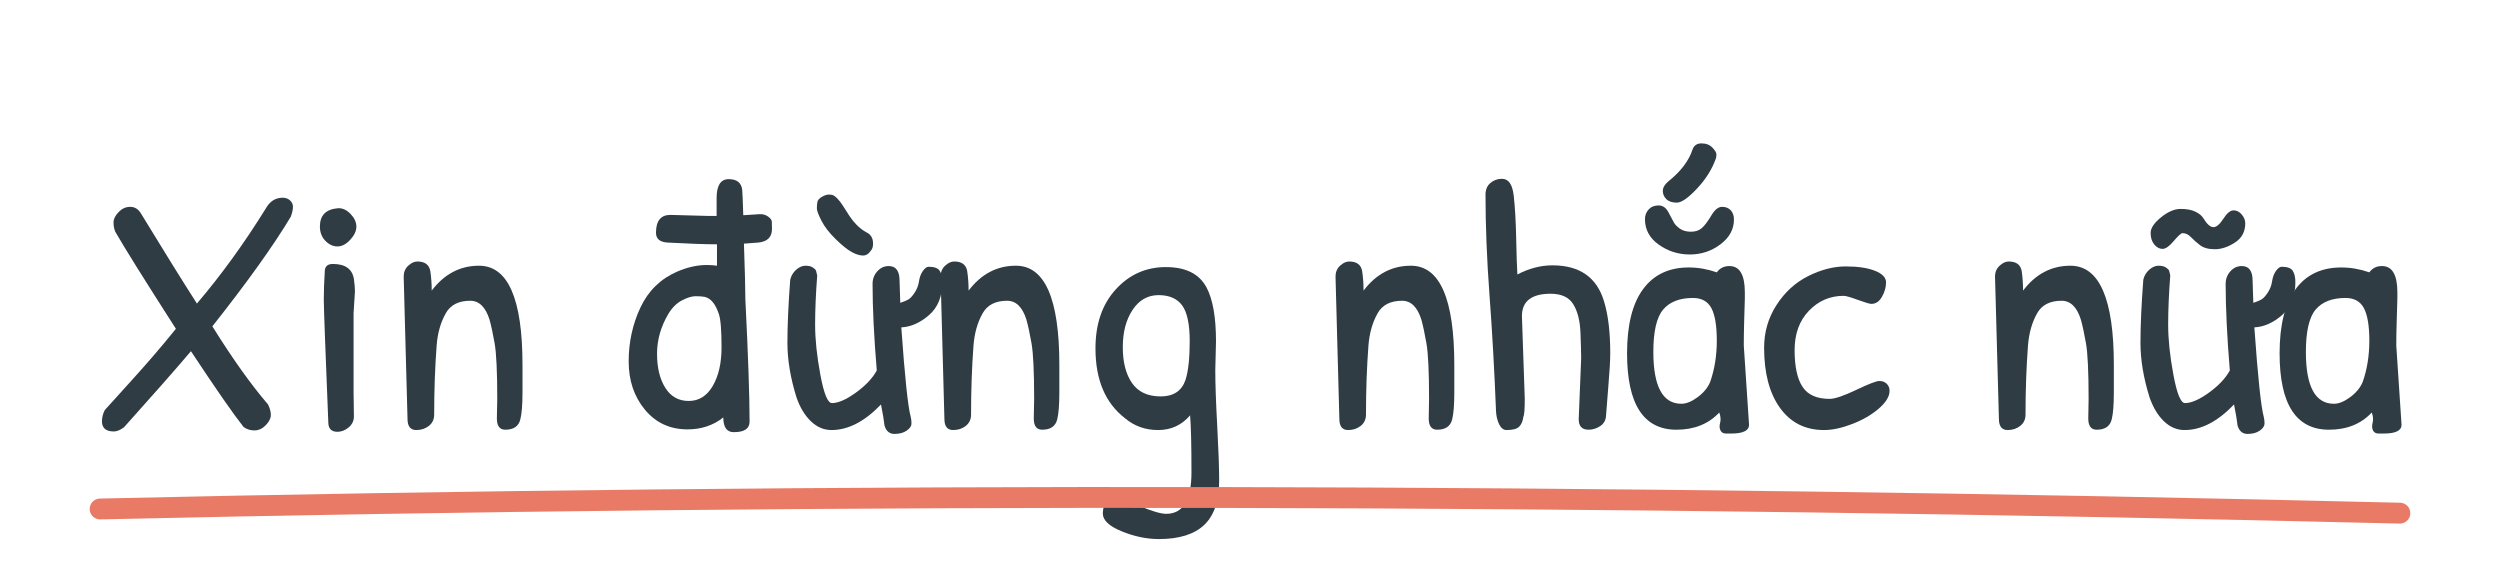
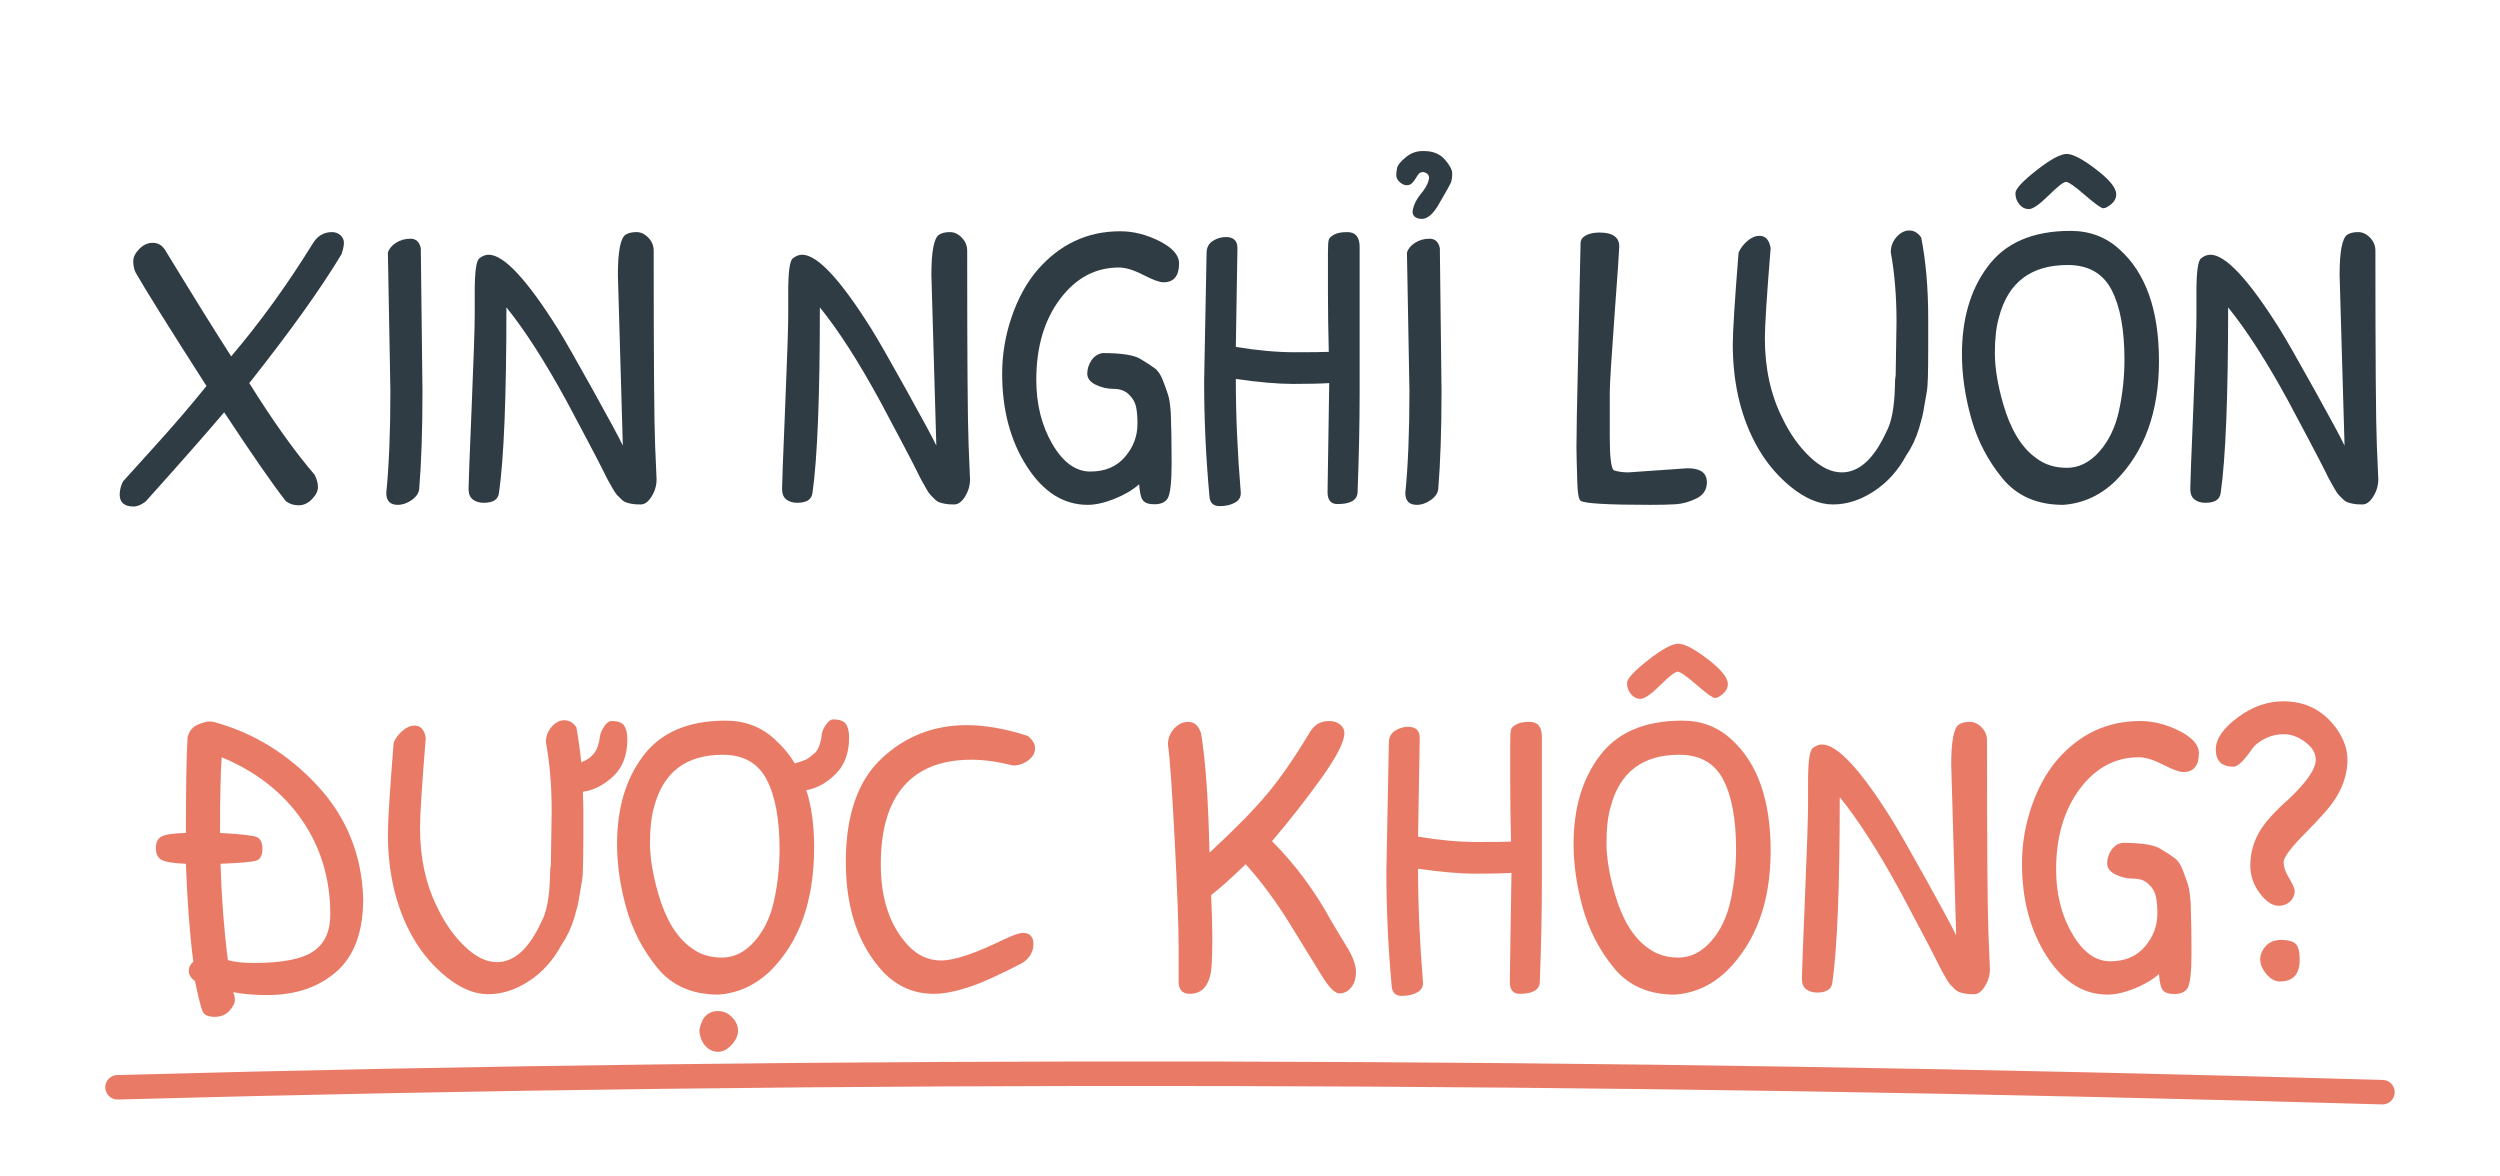
- <svg xmlns="http://www.w3.org/2000/svg" viewBox="0 0 599.24 140" role="img" aria-label="Xin đừng nhắc nữa">
+ <svg xmlns="http://www.w3.org/2000/svg" viewBox="0 0 510.45 240" role="img" aria-label="XIN NGHỈ LUÔN ĐƯỢC KHÔNG?">
  <path d="M27.29 103.42Q24.44 103.42 24.44 100.98Q24.44 99.64 25.11 98.3Q25.78 97.54 31.53 91.2Q37.29 84.86 42.16 78.81Q30.74 61.0 27.63 55.54Q27.21 54.53 27.21 53.31Q27.21 52.1 28.43 50.84Q29.64 49.58 31.2 49.58Q32.75 49.58 33.68 51.0Q42.08 64.78 47.2 72.76Q55.94 62.51 63.75 49.91Q65.18 47.39 67.78 47.39Q68.79 47.39 69.5 48.02Q70.22 48.65 70.22 49.58Q70.22 50.5 69.71 51.93Q63.41 62.43 50.9 78.22Q58.12 89.81 64.25 96.95Q64.92 98.3 64.92 99.47Q64.92 100.65 63.71 101.91Q62.49 103.17 60.98 103.17Q59.46 103.17 58.37 102.33Q54.59 97.54 45.77 84.18Q40.14 90.82 29.73 102.41Q28.38 103.42 27.29 103.42Z" fill="#2F3C44" />
-   <path d="M81.22 49.91Q82.73 49.91 84.08 51.34Q85.42 52.77 85.42 54.32Q85.42 55.88 83.95 57.47Q82.48 59.07 80.88 59.07Q79.29 59.07 77.99 57.72Q76.68 56.38 76.68 54.28Q76.68 50.25 81.05 49.91Q81.14 49.91 81.22 49.91ZM84.75 93.93 84.83 99.81Q84.83 101.4 83.57 102.45Q82.31 103.5 80.88 103.5Q78.78 103.5 78.7 101.4Q77.61 74.61 77.61 71.75Q77.61 68.9 77.86 64.78Q78.03 63.27 79.79 63.27Q84.24 63.27 84.83 66.88Q85.08 68.73 85.08 69.82L84.75 75.11Z" fill="#2F3C44" />
-   <path d="M97.68 100.4 96.76 66.29Q96.76 64.7 97.85 63.69Q98.94 62.68 100.04 62.68Q102.72 62.68 103.14 64.95Q103.48 67.22 103.48 69.65Q108.02 63.69 114.82 63.69Q125.24 63.69 125.24 87.46Q125.24 89.64 125.24 94.05Q125.24 98.46 124.73 100.48Q124.14 103.0 121.12 103.0Q119.1 103.0 119.1 100.31L119.19 95.61Q119.19 85.86 118.56 82.29Q117.93 78.72 117.34 76.62Q115.91 72.09 112.72 72.09Q108.52 72.09 106.84 75.11Q104.99 78.39 104.66 82.84Q104.07 90.65 104.07 99.39Q104.07 101.07 102.81 102.08Q101.55 103.08 99.78 103.08Q97.68 103.08 97.68 100.4Z" fill="#2F3C44" />
-   <path d="M160.68 51.51 169.84 51.76Q170.85 51.76 171.77 51.76V47.48Q171.77 42.94 174.67 42.94Q177.57 42.94 177.9 45.46Q177.99 46.22 178.16 51.59L182.02 51.34Q183.2 51.26 184.08 51.89Q184.96 52.52 185.0 53.1Q185.04 53.69 185.04 54.87Q185.04 57.81 181.77 58.14L178.32 58.4Q178.66 68.14 178.66 71.75Q179.67 91.91 179.67 101.07Q179.67 103.59 175.89 103.59Q173.37 103.59 173.37 100.06Q169.76 102.92 164.8 102.92Q158.5 102.92 154.59 98.21Q150.69 93.51 150.69 86.62Q150.69 79.73 153.5 73.73Q156.32 67.72 162.28 65.12Q165.98 63.52 169.42 63.52Q170.68 63.52 171.86 63.69V58.56Q167.74 58.56 160.01 58.14Q157.24 57.98 157.24 55.79Q157.24 51.51 160.68 51.51ZM172.95 83.26Q172.95 76.96 172.28 75.2Q171.1 71.67 168.92 71.16Q168.08 71.0 166.73 71.0Q165.39 71.0 163.46 72.0Q161.52 73.01 160.18 75.28Q157.49 79.82 157.49 84.81Q157.49 89.81 159.47 92.96Q161.44 96.11 165.09 96.11Q168.75 96.11 170.85 92.5Q172.95 88.89 172.95 83.26Z" fill="#2F3C44" />
-   <path d="M199.49 46.72Q200.75 47.06 202.94 50.71Q205.12 54.36 207.72 55.71Q209.07 56.38 209.24 57.89Q209.4 59.4 208.73 60.08Q207.98 61.25 206.84 61.25Q205.71 61.25 204.15 60.41Q202.6 59.57 200.29 57.3Q197.98 55.04 196.89 52.89Q195.8 50.75 195.8 49.95Q195.8 49.16 195.92 48.44Q196.05 47.73 197.01 47.18Q197.98 46.64 198.57 46.64Q199.16 46.64 199.49 46.72ZM225.87 67.64Q225.87 72.76 222.68 75.53Q219.48 78.3 216.04 78.47Q217.3 96.36 218.31 99.98Q218.48 100.65 218.48 101.53Q218.48 102.41 217.34 103.21Q216.21 104.01 214.4 104.01Q212.6 104.01 212.01 101.99Q211.84 100.31 211.17 96.95Q205.29 103.08 199.32 103.08Q196.55 103.08 194.37 100.98Q192.18 98.88 190.92 95.27Q188.74 88.3 188.74 82.17Q188.74 76.04 189.41 67.05Q189.75 65.62 190.84 64.65Q191.93 63.69 193.07 63.69Q194.2 63.69 194.83 64.11Q195.46 64.53 195.59 64.86Q195.71 65.2 195.88 66.04Q195.38 72.59 195.38 77.84Q195.38 83.09 196.64 89.85Q197.9 96.62 199.41 96.62Q201.68 96.62 205.16 94.1Q208.65 91.58 210.16 88.8Q209.15 76.71 209.15 68.06Q209.15 66.29 210.29 65.03Q211.42 63.77 213.02 63.77Q215.62 63.77 215.62 67.3Q215.62 68.39 215.79 72.59Q217.05 72.17 217.72 71.79Q218.39 71.42 219.23 70.16Q220.07 68.9 220.28 67.43Q220.49 65.96 221.21 64.95Q221.92 63.94 222.59 63.94Q224.61 63.94 225.24 64.91Q225.87 65.87 225.87 67.64Z" fill="#2F3C44" />
-   <path d="M226.37 100.4 225.45 66.29Q225.45 64.7 226.54 63.69Q227.63 62.68 228.72 62.68Q231.41 62.68 231.83 64.95Q232.17 67.22 232.17 69.65Q236.7 63.69 243.51 63.69Q253.92 63.69 253.92 87.46Q253.92 89.64 253.92 94.05Q253.92 98.46 253.42 100.48Q252.83 103.0 249.81 103.0Q247.79 103.0 247.79 100.31L247.88 95.61Q247.88 85.86 247.25 82.29Q246.62 78.72 246.03 76.62Q244.6 72.09 241.41 72.09Q237.21 72.09 235.53 75.11Q233.68 78.39 233.34 82.84Q232.76 90.65 232.76 99.39Q232.76 101.07 231.5 102.08Q230.24 103.08 228.47 103.08Q226.37 103.08 226.37 100.4Z" fill="#2F3C44" />
-   <path d="M285.26 99.56Q282.23 103.08 277.61 103.08Q272.99 103.08 269.63 100.23Q262.58 94.77 262.58 83.51Q262.58 74.69 267.45 69.36Q272.32 64.02 279.46 64.02Q286.6 64.02 289.2 68.9Q291.47 73.18 291.47 81.83L291.3 88.72Q291.3 93.59 291.77 102.2Q292.23 110.81 292.23 115.18Q292.23 122.4 288.66 125.81Q285.09 129.21 277.78 129.21Q273.41 129.21 268.88 127.36Q264.34 125.51 264.34 123.08Q264.34 121.31 265.31 120.39Q266.27 119.46 267.53 119.46Q268.79 119.46 273.2 121.31Q277.61 123.16 279.54 123.16Q285.59 123.16 285.59 113.25Q285.59 103.34 285.26 99.56ZM284.16 91.07Q285.17 87.88 285.17 81.79Q285.17 75.7 283.37 73.22Q281.56 70.74 277.7 70.74Q273.83 70.74 271.48 74.27Q269.13 77.8 269.13 83.22Q269.13 88.64 271.35 91.83Q273.58 95.02 278.2 95.02Q282.82 95.02 284.16 91.07Z" fill="#2F3C44" />
-   <path d="M321.04 100.4 320.12 66.29Q320.12 64.7 321.21 63.69Q322.3 62.68 323.39 62.68Q326.08 62.68 326.5 64.95Q326.84 67.22 326.84 69.65Q331.37 63.69 338.18 63.69Q348.59 63.69 348.59 87.46Q348.59 89.64 348.59 94.05Q348.59 98.46 348.09 100.48Q347.5 103.0 344.48 103.0Q342.46 103.0 342.46 100.31L342.54 95.61Q342.54 85.86 341.91 82.29Q341.28 78.72 340.7 76.62Q339.27 72.09 336.08 72.09Q331.88 72.09 330.2 75.11Q328.35 78.39 328.01 82.84Q327.42 90.65 327.42 99.39Q327.42 101.07 326.16 102.08Q324.9 103.08 323.14 103.08Q321.04 103.08 321.04 100.4Z" fill="#2F3C44" />
-   <path d="M364.8 75.78 365.48 95.61Q365.48 99.3 365.14 99.89Q364.97 101.4 364.17 102.24Q363.38 103.08 361.11 103.08Q360.02 103.08 359.34 101.7Q358.67 100.31 358.59 98.55Q358.0 83.76 357.03 70.79Q356.07 57.81 356.07 46.64Q356.07 44.87 357.24 43.86Q358.42 42.86 360.02 42.86Q362.37 42.86 362.83 46.89Q363.29 50.92 363.42 56.97Q363.54 63.02 363.71 65.79Q367.91 63.6 372.11 63.6Q381.86 63.6 384.46 72.17Q385.97 77.04 385.97 84.69Q385.97 87.21 385.51 92.63Q385.05 98.04 384.96 99.64Q384.88 101.24 383.58 102.12Q382.28 103.0 380.76 103.0Q378.41 103.0 378.41 100.48L379.0 85.86Q379.0 84.02 378.83 79.73Q378.66 75.45 377.11 72.93Q375.56 70.41 371.69 70.41Q364.8 70.41 364.8 75.78Z" fill="#2F3C44" />
-   <path d="M405.71 35.8Q406.22 34.37 407.85 34.37Q409.49 34.37 410.46 35.38Q411.42 36.39 411.42 37.02Q411.42 37.65 411.26 38.07Q409.91 41.85 406.76 45.21Q403.61 48.57 401.93 48.57Q400.25 48.57 399.41 47.73Q398.57 46.89 398.57 45.75Q398.57 44.62 399.83 43.53Q404.37 39.92 405.71 35.8ZM415.62 52.6Q415.62 56.13 412.39 58.56Q409.16 61.0 405.04 61.0Q400.92 61.0 397.61 58.65Q394.29 56.3 394.29 52.52Q394.29 51.17 395.17 50.21Q396.05 49.24 397.56 49.24Q399.08 49.24 399.96 50.96Q400.84 52.68 401.26 53.4Q401.68 54.11 402.69 54.83Q403.7 55.54 405.33 55.54Q406.97 55.54 407.98 54.62Q408.99 53.69 410.21 51.63Q411.42 49.58 412.77 49.58Q414.11 49.58 414.87 50.42Q415.62 51.26 415.62 52.6ZM414.53 63.77Q418.23 63.77 418.23 70.07Q418.23 70.74 418.23 71.5L418.06 77.38Q417.98 80.15 417.98 82.84L419.24 101.82Q419.24 103.92 414.95 103.92Q414.7 103.92 413.73 103.92Q412.77 103.92 412.39 103.17Q412.01 102.41 412.31 101.32Q412.6 100.23 412.1 98.88Q408.23 103.0 401.85 103.0Q390.0 103.0 390.0 84.69Q390.0 74.52 393.83 69.32Q397.65 64.11 404.79 64.11Q408.15 64.11 411.51 65.28Q412.6 63.77 414.53 63.77ZM405.8 71.42Q401.01 71.42 398.66 74.19Q396.3 76.96 396.3 84.35Q396.3 96.78 403.02 96.78Q404.79 96.78 406.93 95.19Q409.07 93.59 409.91 91.58Q411.51 87.04 411.51 81.66Q411.51 76.29 410.21 73.85Q408.9 71.42 405.8 71.42Z" fill="#2F3C44" />
-   <path d="M448.55 72.84Q447.96 72.84 445.32 71.88Q442.67 70.91 441.92 70.91Q437.04 70.91 433.6 74.48Q430.16 78.05 430.16 83.93Q430.16 89.81 432.05 92.71Q433.94 95.61 438.56 95.61Q440.4 95.61 444.9 93.47Q449.39 91.32 450.48 91.32Q451.58 91.32 452.25 92.0Q452.92 92.67 452.92 93.68Q452.92 95.69 450.36 97.92Q447.8 100.14 444.02 101.61Q440.24 103.08 437.21 103.08Q430.49 103.08 426.67 97.79Q422.85 92.5 422.85 83.34Q422.85 77.72 425.83 73.1Q428.81 68.48 433.43 66.17Q438.05 63.86 442.42 63.86Q446.79 63.86 449.43 64.91Q452.08 65.96 452.08 67.68Q452.08 69.4 451.11 71.12Q450.15 72.84 448.55 72.84Z" fill="#2F3C44" />
-   <path d="M479.13 100.4 478.2 66.29Q478.2 64.7 479.3 63.69Q480.39 62.68 481.48 62.68Q484.17 62.68 484.59 64.95Q484.92 67.22 484.92 69.65Q489.46 63.69 496.26 63.69Q506.68 63.69 506.68 87.46Q506.68 89.64 506.68 94.05Q506.68 98.46 506.18 100.48Q505.59 103.0 502.56 103.0Q500.55 103.0 500.55 100.31L500.63 95.61Q500.63 85.86 500.0 82.29Q499.37 78.72 498.78 76.62Q497.36 72.09 494.16 72.09Q489.96 72.09 488.28 75.11Q486.44 78.39 486.1 82.84Q485.51 90.65 485.51 99.39Q485.51 101.07 484.25 102.08Q482.99 103.08 481.23 103.08Q479.13 103.08 479.13 100.4Z" fill="#2F3C44" />
-   <path d="M528.1 52.26Q529.44 54.45 530.54 54.45Q531.63 54.45 532.93 52.43Q534.23 50.42 535.37 50.42Q536.5 50.42 537.34 51.42Q538.18 52.43 538.18 53.52Q538.18 56.55 535.7 58.14Q533.22 59.74 530.91 59.74Q528.6 59.74 527.34 58.77Q526.08 57.81 525.16 56.84Q524.24 55.88 523.14 55.88Q522.64 55.88 521.04 57.77Q519.45 59.66 518.36 59.66Q517.26 59.66 516.38 58.61Q515.5 57.56 515.5 55.83Q515.5 54.11 517.98 52.1Q520.46 50.08 522.68 50.08Q524.91 50.08 526.25 50.75Q527.6 51.42 528.1 52.26ZM550.19 67.64Q550.19 72.76 547.0 75.53Q543.81 78.3 540.36 78.47Q541.62 96.36 542.63 99.98Q542.8 100.65 542.8 101.53Q542.8 102.41 541.67 103.21Q540.53 104.01 538.73 104.01Q536.92 104.01 536.33 101.99Q536.16 100.31 535.49 96.95Q529.61 103.08 523.65 103.08Q520.88 103.08 518.69 100.98Q516.51 98.88 515.25 95.27Q513.06 88.3 513.06 82.17Q513.06 76.04 513.74 67.05Q514.07 65.62 515.16 64.65Q516.26 63.69 517.39 63.69Q518.52 63.69 519.15 64.11Q519.78 64.53 519.91 64.86Q520.04 65.2 520.2 66.04Q519.7 72.59 519.7 77.84Q519.7 83.09 520.96 89.85Q522.22 96.62 523.73 96.62Q526.0 96.62 529.49 94.1Q532.97 91.58 534.48 88.8Q533.48 76.71 533.48 68.06Q533.48 66.29 534.61 65.03Q535.74 63.77 537.34 63.77Q539.94 63.77 539.94 67.3Q539.94 68.39 540.11 72.59Q541.37 72.17 542.04 71.79Q542.72 71.42 543.56 70.16Q544.4 68.9 544.61 67.43Q544.82 65.96 545.53 64.95Q546.24 63.94 546.92 63.94Q548.93 63.94 549.56 64.91Q550.19 65.87 550.19 67.64Z" fill="#2F3C44" />
-   <path d="M570.94 63.77Q574.64 63.77 574.64 70.07Q574.64 70.74 574.64 71.5L574.47 77.38Q574.38 80.15 574.38 82.84L575.64 101.82Q575.64 103.92 571.36 103.92Q571.11 103.92 570.14 103.92Q569.18 103.92 568.8 103.17Q568.42 102.41 568.71 101.32Q569.01 100.23 568.5 98.88Q564.64 103.0 558.26 103.0Q546.41 103.0 546.41 84.69Q546.41 74.52 550.23 69.32Q554.06 64.11 561.2 64.11Q564.56 64.11 567.92 65.28Q569.01 63.77 570.94 63.77ZM562.2 71.42Q557.42 71.42 555.06 74.19Q552.71 76.96 552.71 84.35Q552.71 96.78 559.43 96.78Q561.2 96.78 563.34 95.19Q565.48 93.59 566.32 91.58Q567.92 87.04 567.92 81.66Q567.92 76.29 566.61 73.85Q565.31 71.42 562.2 71.42Z" fill="#2F3C44" />
-   <path d="M24 122 Q287.64 116 575.24 123" fill="none" stroke="#E97A66" stroke-width="5" stroke-linecap="round" />
+   <path d="M85.92 50.67Q86.01 60.41 86.26 79.82Q86.26 91.66 85.59 99.89Q85.42 101.15 84.03 102.12Q82.65 103.08 81.22 103.08Q78.87 103.08 78.87 100.65Q79.71 92.25 79.71 79.82L79.2 51.59Q79.54 50.42 80.84 49.58Q82.14 48.74 83.82 48.74Q85.5 48.74 85.92 50.67Z" fill="#2F3C44" />
+   <path d="M133.47 51.17Q133.47 84.02 133.76 90.86Q134.06 97.71 134.06 97.88Q134.06 99.72 133.05 101.36Q132.04 103.0 130.82 103.0Q129.6 103.0 128.97 102.87Q128.34 102.75 127.84 102.58Q127.34 102.41 126.83 101.91L125.99 101.07Q125.66 100.73 125.11 99.77Q124.56 98.8 124.23 98.21Q123.89 97.62 123.18 96.15Q122.46 94.68 120.07 90.15Q117.68 85.61 115.74 82.0Q109.11 69.82 103.4 62.76Q103.4 90.06 101.88 100.65Q101.63 102.66 98.78 102.66Q97.43 102.66 96.55 101.99Q95.67 101.32 95.67 99.81Q95.67 98.3 96.3 83.18Q96.93 68.06 96.93 64.32Q96.93 60.58 96.93 59.57Q96.93 53.52 97.85 52.77Q98.78 52.01 99.78 52.01Q104.4 52.01 113.9 67.13Q115.74 70.07 120.95 79.44Q126.16 88.8 127.17 90.99L126.16 56.13Q126.16 48.9 127.76 47.9Q128.6 47.39 129.94 47.39Q131.28 47.39 132.38 48.53Q133.47 49.66 133.47 51.17Z" fill="#2F3C44" />
+   <path d="M197.48 51.17Q197.48 84.02 197.77 90.86Q198.06 97.71 198.06 97.88Q198.06 99.72 197.06 101.36Q196.05 103.0 194.83 103.0Q193.61 103.0 192.98 102.87Q192.35 102.75 191.85 102.58Q191.34 102.41 190.84 101.91L190.0 101.07Q189.66 100.73 189.12 99.77Q188.57 98.8 188.24 98.21Q187.9 97.62 187.19 96.15Q186.47 94.68 184.08 90.15Q181.68 85.61 179.75 82.0Q173.12 69.82 167.4 62.76Q167.4 90.06 165.89 100.65Q165.64 102.66 162.78 102.66Q161.44 102.66 160.56 101.99Q159.68 101.32 159.68 99.81Q159.68 98.3 160.31 83.18Q160.94 68.06 160.94 64.32Q160.94 60.58 160.94 59.57Q160.94 53.52 161.86 52.77Q162.78 52.01 163.79 52.01Q168.41 52.01 177.9 67.13Q179.75 70.07 184.96 79.44Q190.17 88.8 191.18 90.99L190.17 56.13Q190.17 48.9 191.76 47.9Q192.6 47.39 193.95 47.39Q195.29 47.39 196.38 48.53Q197.48 49.66 197.48 51.17Z" fill="#2F3C44" />
+   <path d="M228.72 47.22Q232.76 47.22 236.75 49.24Q240.74 51.26 240.74 53.78Q240.74 57.64 237.54 57.64Q236.37 57.64 233.43 56.13Q230.49 54.62 228.47 54.62Q221.25 54.62 216.42 61.08Q211.59 67.55 211.59 77.55Q211.59 85.02 214.86 90.65Q218.14 96.28 222.63 96.28Q227.13 96.28 229.69 93.3Q232.25 90.32 232.25 86.54Q232.25 84.44 231.96 83.05Q231.66 81.66 230.49 80.53Q229.31 79.4 227.38 79.4Q225.45 79.4 223.73 78.56Q222.0 77.72 222.0 76.29Q222.0 74.86 222.84 73.6Q223.68 72.34 225.11 72.09Q230.82 72.09 232.8 73.26Q234.77 74.44 235.78 75.2Q236.79 75.95 237.46 77.72Q238.13 79.48 238.51 80.66Q238.89 81.83 239.06 84.44Q239.22 88.8 239.22 94.64Q239.22 100.48 238.38 101.82Q237.63 102.92 235.86 102.96Q234.1 103.0 233.43 102.24Q232.76 101.49 232.59 98.88Q230.57 100.65 227.51 101.87Q224.44 103.08 222.09 103.08Q214.7 103.08 209.66 95.23Q204.62 87.38 204.62 76.29Q204.62 70.41 206.55 64.74Q208.48 59.07 211.76 55.2Q218.64 47.22 228.72 47.22Z" fill="#2F3C44" />
+   <path d="M252.33 70.83Q258.88 71.92 264.34 71.92Q269.8 71.92 271.31 71.84Q271.14 65.45 271.14 59.57Q271.14 53.69 271.14 51.59Q271.14 49.49 271.31 48.95Q271.48 48.4 272.4 47.9Q273.33 47.39 275.09 47.39Q277.61 47.39 277.61 50.42V80.15Q277.61 89.39 277.19 100.48Q277.11 102.92 273.08 102.92Q271.06 102.92 271.06 100.48L271.4 78.22Q268.71 78.39 264.05 78.39Q259.38 78.39 252.33 77.38Q252.33 88.47 253.34 100.56Q253.42 101.91 252.16 102.62Q250.9 103.34 249.01 103.34Q247.12 103.34 246.95 101.4Q245.86 89.48 245.86 77.88L246.36 51.68Q246.36 50.0 247.62 49.2Q248.88 48.4 250.31 48.4Q252.66 48.4 252.66 50.67Z" fill="#2F3C44" />
+   <path d="M290.72 30.84Q293.49 30.84 295.0 32.57Q296.51 34.29 296.51 35.42Q296.51 36.56 296.26 37.23Q296.01 37.9 293.49 42.18Q291.89 44.7 290.3 44.7Q289.79 44.7 289.37 44.54Q288.28 44.12 288.45 42.94Q288.78 41.18 290.09 39.62Q291.39 38.07 291.72 36.77Q292.06 35.46 290.63 35.13Q289.96 35.13 289.67 35.51Q289.37 35.88 289.08 36.39Q288.78 36.89 288.36 37.35Q287.94 37.82 287.19 37.82Q286.43 37.82 285.59 36.98Q285.09 36.39 285.09 35.76Q285.09 35.13 285.26 34.29Q285.42 33.45 286.98 32.15Q288.53 30.84 290.46 30.84Q290.55 30.84 290.72 30.84ZM293.99 50.67Q294.08 60.41 294.33 79.82Q294.33 91.66 293.66 99.89Q293.49 101.15 292.1 102.12Q290.72 103.08 289.29 103.08Q286.94 103.08 286.94 100.65Q287.78 92.25 287.78 79.82L287.27 51.59Q287.61 50.42 288.91 49.58Q290.21 48.74 291.89 48.74Q293.57 48.74 293.99 50.67Z" fill="#2F3C44" />
+   <path d="M321.88 91.32 321.96 84.77 322.72 49.66Q322.72 48.65 323.81 48.06Q324.9 47.48 326.58 47.48Q330.62 47.48 330.62 50.33Q330.62 51.26 329.65 64.44Q328.68 77.63 328.68 80.24Q328.68 80.24 328.68 89.14Q328.68 95.44 329.52 96.03Q330.78 96.45 332.46 96.45L344.56 95.61Q348.51 95.61 348.51 98.46Q348.51 100.73 346.37 101.78Q344.22 102.83 342.12 102.96Q340.02 103.08 337.0 103.08Q323.81 103.08 322.72 102.24Q322.13 101.74 322.05 98.42Q321.96 95.1 321.92 93.76Q321.88 92.42 321.88 91.32Z" fill="#2F3C44" />
+   <path d="M392.27 48.48Q393.7 55.79 393.7 64.86V71.25Q393.7 78.47 393.45 79.77Q393.2 81.08 392.94 82.67Q392.69 84.27 392.48 85.11Q392.27 85.95 391.85 87.38Q390.93 90.48 389.25 92.92Q386.73 97.62 382.61 100.31Q378.5 103.0 374.25 103.0Q370.01 103.0 365.52 99.3Q361.02 95.61 358.17 90.06Q353.8 81.5 353.8 70.32Q353.8 66.38 354.98 51.59Q355.56 50.25 356.78 49.2Q358.0 48.15 359.26 48.15Q361.11 48.15 361.53 50.67Q360.35 65.2 360.35 69.06Q360.35 78.3 363.96 85.44Q366.23 90.15 369.55 93.3Q372.87 96.45 376.06 96.45Q381.35 96.45 385.13 88.22Q386.73 85.36 386.9 79.06Q386.9 77.38 387.06 76.71L387.23 65.62Q387.23 57.89 386.06 51.51Q386.06 49.74 387.23 48.4Q388.41 47.06 389.84 47.06Q391.26 47.06 392.27 48.48Z" fill="#2F3C44" />
+   <path d="M432.09 39.66Q432.09 40.84 431.08 41.68Q430.07 42.52 429.44 42.52Q428.81 42.52 425.7 39.83Q422.6 37.14 421.84 37.14Q421.08 37.14 418.27 39.92Q415.46 42.69 414.28 42.69Q413.1 42.69 412.31 41.72Q411.51 40.76 411.51 39.45Q411.51 38.15 415.79 34.79Q420.08 31.43 421.97 31.43Q423.86 31.43 427.97 34.58Q432.09 37.73 432.09 39.66ZM422.76 47.14Q428.64 47.14 432.76 50.92Q440.82 58.14 440.82 73.73Q440.82 89.31 431.92 98.21Q427.3 102.66 421.25 103.08Q413.27 103.08 408.82 97.62Q404.37 92.16 402.48 85.4Q400.59 78.64 400.59 72.34Q400.59 61.59 405.71 54.62Q411.09 47.14 422.76 47.14ZM422.18 54.11Q410.92 54.11 408.15 64.78Q407.31 67.64 407.31 72.09Q407.31 76.54 408.99 82.42Q411.26 90.32 415.71 93.51Q418.31 95.52 422.01 95.52Q425.7 95.52 428.64 92.21Q431.58 88.89 432.68 83.76Q433.77 78.64 433.77 73.43Q433.77 64.19 431.12 59.15Q428.48 54.11 422.18 54.11Z" fill="#2F3C44" />
+   <path d="M485.01 51.17Q485.01 84.02 485.3 90.86Q485.6 97.71 485.6 97.88Q485.6 99.72 484.59 101.36Q483.58 103.0 482.36 103.0Q481.14 103.0 480.51 102.87Q479.88 102.75 479.38 102.58Q478.88 102.41 478.37 101.91L477.53 101.07Q477.2 100.73 476.65 99.77Q476.1 98.8 475.77 98.21Q475.43 97.62 474.72 96.15Q474.0 94.68 471.61 90.15Q469.22 85.61 467.28 82.0Q460.65 69.82 454.94 62.76Q454.94 90.06 453.42 100.65Q453.17 102.66 450.32 102.66Q448.97 102.66 448.09 101.99Q447.21 101.32 447.21 99.81Q447.21 98.3 447.84 83.18Q448.47 68.06 448.47 64.32Q448.47 60.58 448.47 59.57Q448.47 53.52 449.39 52.77Q450.32 52.01 451.32 52.01Q455.94 52.01 465.44 67.13Q467.28 70.07 472.49 79.44Q477.7 88.8 478.71 90.99L477.7 56.13Q477.7 48.9 479.3 47.9Q480.14 47.39 481.48 47.39Q482.82 47.39 483.92 48.53Q485.01 49.66 485.01 51.17Z" fill="#2F3C44" />
+   <path d="M54.59 203.17Q50.56 203.17 47.62 202.58Q47.96 203.34 47.96 204.22Q47.96 205.1 46.86 206.36Q45.77 207.62 43.84 207.62Q41.91 207.62 41.4 206.57Q40.9 205.52 39.81 200.31Q38.55 199.39 38.55 198.25Q38.55 197.12 39.47 196.36Q38.38 187.96 37.96 176.37Q34.01 176.2 32.92 175.53Q31.83 174.86 31.83 173.14Q31.83 171.42 33.0 170.79Q34.18 170.16 37.96 170.07Q37.96 155.88 38.3 150.5Q38.8 148.65 40.35 147.98Q41.91 147.31 42.66 147.31Q43.42 147.31 43.92 147.48Q55.94 150.84 64.84 160.45Q73.74 170.07 74.16 183.51Q74.16 193.59 68.7 198.38Q63.24 203.17 54.59 203.17ZM45.02 176.37Q45.35 186.87 46.53 196.03Q48.54 196.62 51.82 196.62Q60.47 196.62 63.96 194.26Q67.44 191.91 67.44 186.7Q67.44 175.78 61.61 167.38Q55.77 158.98 45.27 154.62Q44.93 158.73 44.93 170.07Q51.06 170.41 52.32 170.87Q53.58 171.33 53.58 173.31Q53.58 175.28 52.37 175.7Q51.15 176.12 45.02 176.37Z" fill="#E97A66" />
+   <path d="M117.68 148.48Q118.26 151.68 118.68 155.62Q120.2 155.12 121.2 153.94Q122.21 152.77 122.55 150.08Q122.72 149.24 123.43 148.23Q124.14 147.22 124.82 147.22Q126.83 147.22 127.46 148.19Q128.09 149.16 128.09 150.92Q128.09 155.79 125.24 158.48Q122.38 161.17 119.02 161.67L119.1 164.86V171.25Q119.1 178.47 118.85 179.77Q118.6 181.08 118.35 182.67Q118.1 184.27 117.89 185.11Q117.68 185.95 117.26 187.38Q116.33 190.48 114.65 192.92Q112.13 197.62 108.02 200.31Q103.9 203.0 99.66 203.0Q95.42 203.0 90.92 199.3Q86.43 195.61 83.57 190.06Q79.2 181.5 79.2 170.32Q79.2 166.38 80.38 151.59Q80.97 150.25 82.19 149.2Q83.4 148.15 84.66 148.15Q86.51 148.15 86.93 150.67Q85.76 165.2 85.76 169.06Q85.76 178.3 89.37 185.44Q91.64 190.15 94.95 193.3Q98.27 196.45 101.46 196.45Q106.76 196.45 110.54 188.22Q112.13 185.36 112.3 179.06Q112.3 177.38 112.47 176.71L112.64 165.62Q112.64 157.89 111.46 151.51Q111.46 149.74 112.64 148.4Q113.81 147.06 115.24 147.06Q116.67 147.06 117.68 148.48Z" fill="#E97A66" />
+   <path d="M173.37 150.58Q173.37 155.29 170.64 158.02Q167.91 160.75 164.63 161.34Q166.23 166.21 166.23 173.01Q166.23 189.31 157.32 198.21Q152.7 202.66 146.66 203.08Q138.68 203.08 134.22 197.62Q129.77 192.16 127.88 185.4Q125.99 178.64 125.99 172.34Q125.99 161.59 131.12 154.62Q136.49 147.14 148.17 147.14Q154.05 147.14 158.16 150.92Q160.68 153.19 162.28 155.88Q162.36 155.88 163.5 155.5Q164.63 155.12 164.97 154.87Q165.3 154.62 166.14 153.94Q167.49 152.94 167.82 149.74Q167.99 148.9 168.71 147.9Q169.42 146.89 170.09 146.89Q172.11 146.89 172.74 147.85Q173.37 148.82 173.37 150.58ZM159.17 173.43Q159.17 164.19 156.53 159.15Q153.88 154.11 147.58 154.11Q136.32 154.11 133.55 164.78Q132.71 167.64 132.71 172.09Q132.71 176.54 134.39 182.42Q136.66 190.32 141.11 193.51Q143.72 195.52 147.41 195.52Q151.11 195.52 154.05 192.21Q156.99 188.89 158.08 183.76Q159.17 178.64 159.17 173.43ZM142.79 210.39Q143.13 208.46 143.97 207.54Q144.98 206.44 146.61 206.44Q148.25 206.44 149.47 207.7Q150.69 208.96 150.69 210.43Q150.69 211.9 149.39 213.33Q148.08 214.76 146.61 214.76Q145.14 214.76 144.05 213.58Q142.96 212.41 142.79 210.39Z" fill="#E97A66" />
+   <path d="M197.39 148.06Q203.02 148.06 209.82 150.25Q211.34 151.42 211.34 152.81Q211.34 154.2 209.95 155.25Q208.56 156.3 206.8 156.3Q202.26 155.12 198.32 155.12Q189.24 155.12 184.54 160.5Q179.84 165.87 179.84 176.46Q179.84 187.04 185.38 193.0Q188.24 196.11 192.18 196.11Q196.13 196.11 204.78 191.91Q207.81 190.48 208.82 190.48Q211.0 190.48 211.0 192.75Q211.0 195.02 208.9 196.53Q201.68 200.31 197.64 201.61Q193.61 202.92 190.67 202.92Q184.62 202.92 180.34 198.46Q172.7 190.23 172.7 175.99Q172.7 161.76 179.96 154.91Q187.23 148.06 197.39 148.06Z" fill="#E97A66" />
+   <path d="M240.65 193.42Q240.65 186.96 239.85 171.54Q239.06 156.13 238.47 152.01Q238.47 150.16 239.73 148.78Q240.99 147.39 242.58 147.39Q244.6 147.39 245.27 149.91Q246.62 158.31 246.95 174.1Q254.51 167.13 258.67 162.18Q262.83 157.22 267.45 149.49Q268.79 147.22 271.4 147.22Q272.74 147.22 273.62 147.94Q274.5 148.65 274.5 149.66Q274.5 152.35 269.76 158.94Q265.01 165.54 259.72 171.75Q266.78 178.81 271.82 188.05Q272.49 189.22 273.58 190.99Q274.67 192.75 275.26 193.76Q276.86 196.53 276.86 198.46Q276.86 200.4 275.89 201.61Q274.92 202.83 273.5 202.83Q272.07 202.83 269.8 199.09Q267.53 195.36 263.29 188.51Q259.05 181.66 254.34 176.46Q249.64 180.99 247.29 182.76Q247.54 188.13 247.54 191.7Q247.54 195.27 247.37 197.46Q246.87 202.92 242.92 202.92Q240.48 202.92 240.65 199.98Z" fill="#E97A66" />
+   <path d="M289.54 170.83Q296.09 171.92 301.55 171.92Q307.01 171.92 308.52 171.84Q308.36 165.45 308.36 159.57Q308.36 153.69 308.36 151.59Q308.36 149.49 308.52 148.95Q308.69 148.4 309.62 147.9Q310.54 147.39 312.3 147.39Q314.82 147.39 314.82 150.42V180.15Q314.82 189.39 314.4 200.48Q314.32 202.92 310.29 202.92Q308.27 202.92 308.27 200.48L308.61 178.22Q305.92 178.39 301.26 178.39Q296.6 178.39 289.54 177.38Q289.54 188.47 290.55 200.56Q290.63 201.91 289.37 202.62Q288.11 203.34 286.22 203.34Q284.33 203.34 284.16 201.4Q283.07 189.48 283.07 177.88L283.58 151.68Q283.58 150.0 284.84 149.2Q286.1 148.4 287.52 148.4Q289.88 148.4 289.88 150.67Z" fill="#E97A66" />
+   <path d="M352.79 139.66Q352.79 140.84 351.78 141.68Q350.78 142.52 350.15 142.52Q349.52 142.52 346.41 139.83Q343.3 137.14 342.54 137.14Q341.79 137.14 338.97 139.92Q336.16 142.69 334.98 142.69Q333.81 142.69 333.01 141.72Q332.21 140.76 332.21 139.45Q332.21 138.15 336.5 134.79Q340.78 131.43 342.67 131.43Q344.56 131.43 348.68 134.58Q352.79 137.73 352.79 139.66ZM343.47 147.14Q349.35 147.14 353.46 150.92Q361.53 158.14 361.53 173.73Q361.53 189.31 352.62 198.21Q348.0 202.66 341.96 203.08Q333.98 203.08 329.52 197.62Q325.07 192.16 323.18 185.4Q321.29 178.64 321.29 172.34Q321.29 161.59 326.42 154.62Q331.79 147.14 343.47 147.14ZM342.88 154.11Q331.62 154.11 328.85 164.78Q328.01 167.64 328.01 172.09Q328.01 176.54 329.69 182.42Q331.96 190.32 336.41 193.51Q339.02 195.52 342.71 195.52Q346.41 195.52 349.35 192.21Q352.29 188.89 353.38 183.76Q354.47 178.64 354.47 173.43Q354.47 164.19 351.83 159.15Q349.18 154.11 342.88 154.11Z" fill="#E97A66" />
+   <path d="M405.71 151.17Q405.71 184.02 406.01 190.86Q406.3 197.71 406.3 197.88Q406.3 199.72 405.29 201.36Q404.28 203.0 403.07 203.0Q401.85 203.0 401.22 202.87Q400.59 202.75 400.08 202.58Q399.58 202.41 399.08 201.91L398.24 201.07Q397.9 200.73 397.35 199.77Q396.81 198.8 396.47 198.21Q396.14 197.62 395.42 196.15Q394.71 194.68 392.31 190.15Q389.92 185.61 387.99 182.0Q381.35 169.82 375.64 162.76Q375.64 190.06 374.13 200.65Q373.88 202.66 371.02 202.66Q369.68 202.66 368.79 201.99Q367.91 201.32 367.91 199.81Q367.91 198.3 368.54 183.18Q369.17 168.06 369.17 164.32Q369.17 160.58 369.17 159.57Q369.17 153.52 370.1 152.77Q371.02 152.01 372.03 152.01Q376.65 152.01 386.14 167.13Q387.99 170.07 393.2 179.44Q398.4 188.8 399.41 190.99L398.4 156.13Q398.4 148.9 400.0 147.9Q400.84 147.39 402.18 147.39Q403.53 147.39 404.62 148.53Q405.71 149.66 405.71 151.17Z" fill="#E97A66" />
+   <path d="M436.96 147.22Q440.99 147.22 444.98 149.24Q448.97 151.26 448.97 153.78Q448.97 157.64 445.78 157.64Q444.6 157.64 441.66 156.13Q438.72 154.62 436.71 154.62Q429.48 154.62 424.65 161.08Q419.82 167.55 419.82 177.55Q419.82 185.02 423.1 190.65Q426.38 196.28 430.87 196.28Q435.36 196.28 437.93 193.3Q440.49 190.32 440.49 186.54Q440.49 184.44 440.19 183.05Q439.9 181.66 438.72 180.53Q437.55 179.4 435.62 179.4Q433.68 179.4 431.96 178.56Q430.24 177.72 430.24 176.29Q430.24 174.86 431.08 173.6Q431.92 172.34 433.35 172.09Q439.06 172.09 441.03 173.26Q443.01 174.44 444.02 175.2Q445.02 175.95 445.7 177.72Q446.37 179.48 446.75 180.66Q447.12 181.83 447.29 184.44Q447.46 188.8 447.46 194.64Q447.46 200.48 446.62 201.82Q445.86 202.92 444.1 202.96Q442.34 203.0 441.66 202.24Q440.99 201.49 440.82 198.88Q438.81 200.65 435.74 201.87Q432.68 203.08 430.32 203.08Q422.93 203.08 417.89 195.23Q412.85 187.38 412.85 176.29Q412.85 170.41 414.78 164.74Q416.72 159.07 419.99 155.2Q426.88 147.22 436.96 147.22Z" fill="#E97A66" />
+   <path d="M472.83 155.12Q472.83 153.1 470.69 151.51Q468.54 149.91 466.36 149.91Q464.18 149.91 462.33 150.88Q460.48 151.84 459.64 153.19Q457.29 156.55 456.03 156.55Q452.42 156.55 452.42 153.02Q452.42 149.83 456.87 146.51Q461.32 143.19 466.19 143.19Q473.08 143.19 477.11 148.82Q479.3 151.93 479.3 155.12Q479.3 160.66 474.76 165.79Q472.83 167.97 470.9 169.9Q466.28 174.52 466.28 176.04Q466.28 177.55 467.45 179.4Q468.54 181.24 468.54 181.92Q468.54 182.59 468.12 183.43Q467.12 184.94 465.23 184.94Q463.34 184.94 461.4 182.38Q459.47 179.82 459.47 176.71Q459.47 171.25 463.59 166.8Q465.52 164.7 467.2 163.27Q472.83 157.98 472.83 155.12ZM469.55 195.94Q469.55 200.4 465.52 200.4Q464.01 200.4 462.75 198.88Q461.49 197.37 461.49 195.9Q461.49 194.43 462.62 193.17Q463.76 191.91 465.77 191.91Q467.79 191.91 468.67 192.67Q469.55 193.42 469.55 195.94Z" fill="#E97A66" />
+   <path d="M24 222 Q245.02 216 486.45 223" fill="none" stroke="#E97A66" stroke-width="5" stroke-linecap="round" />
</svg>
